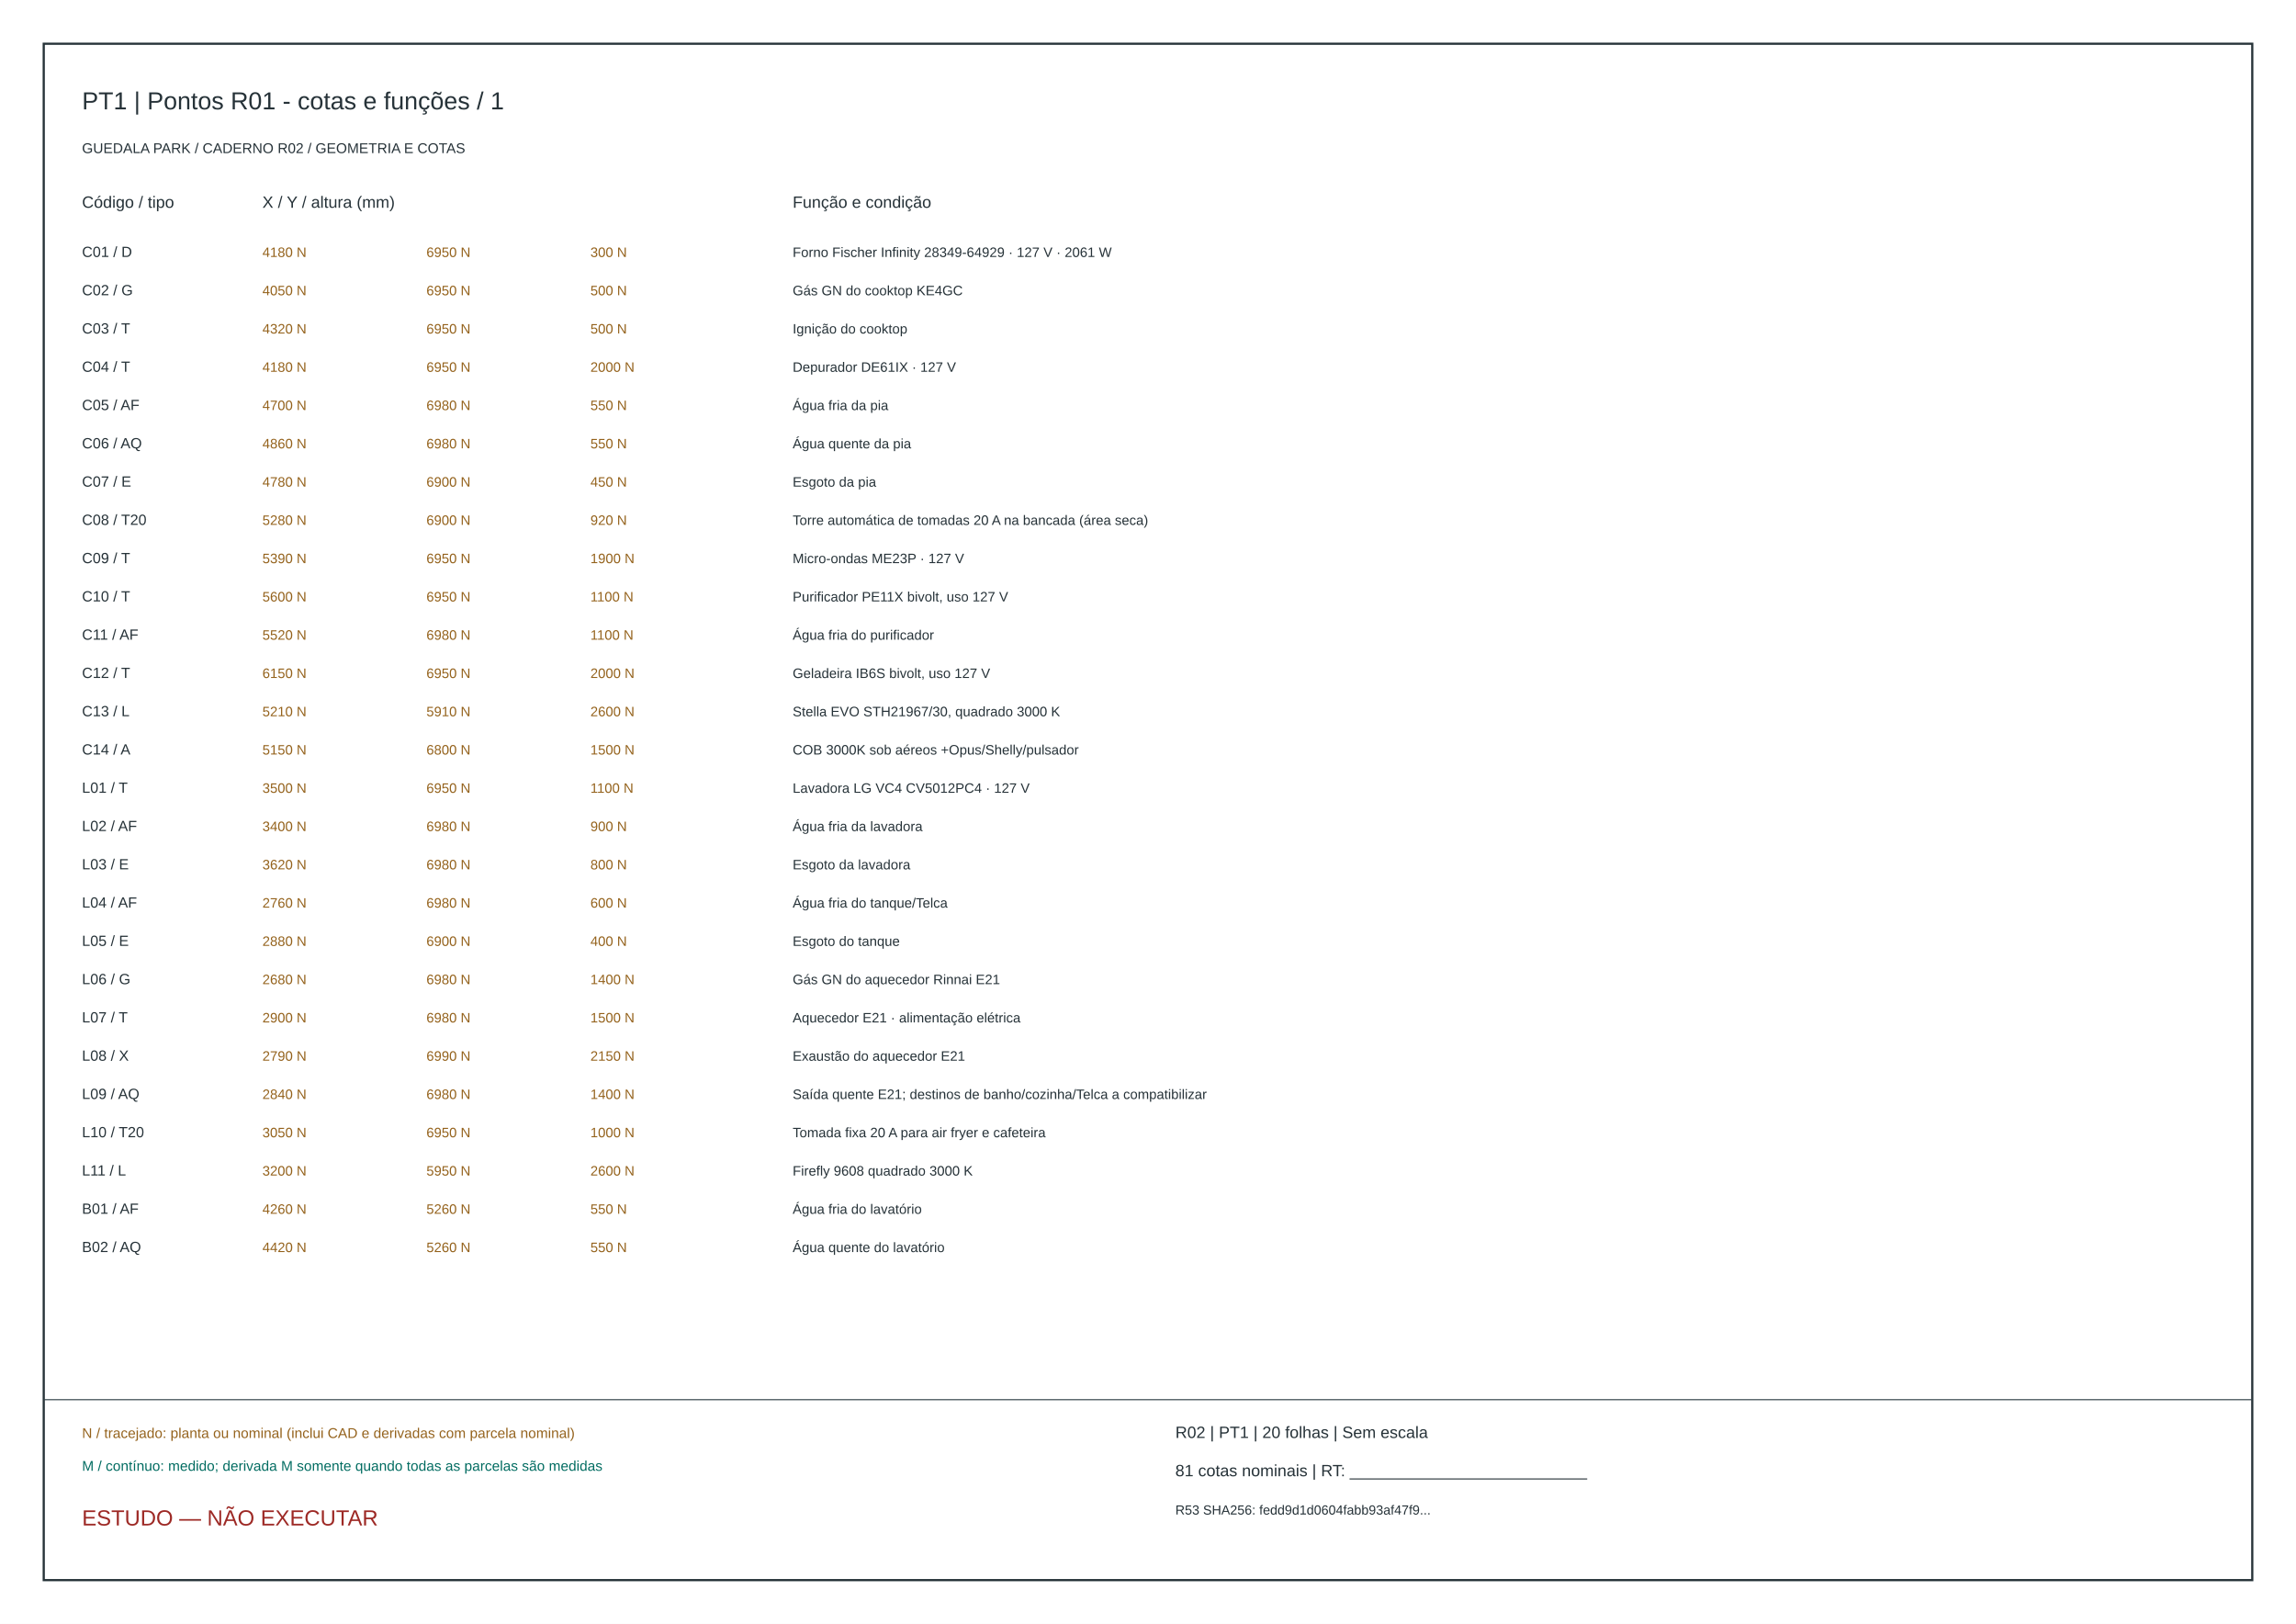
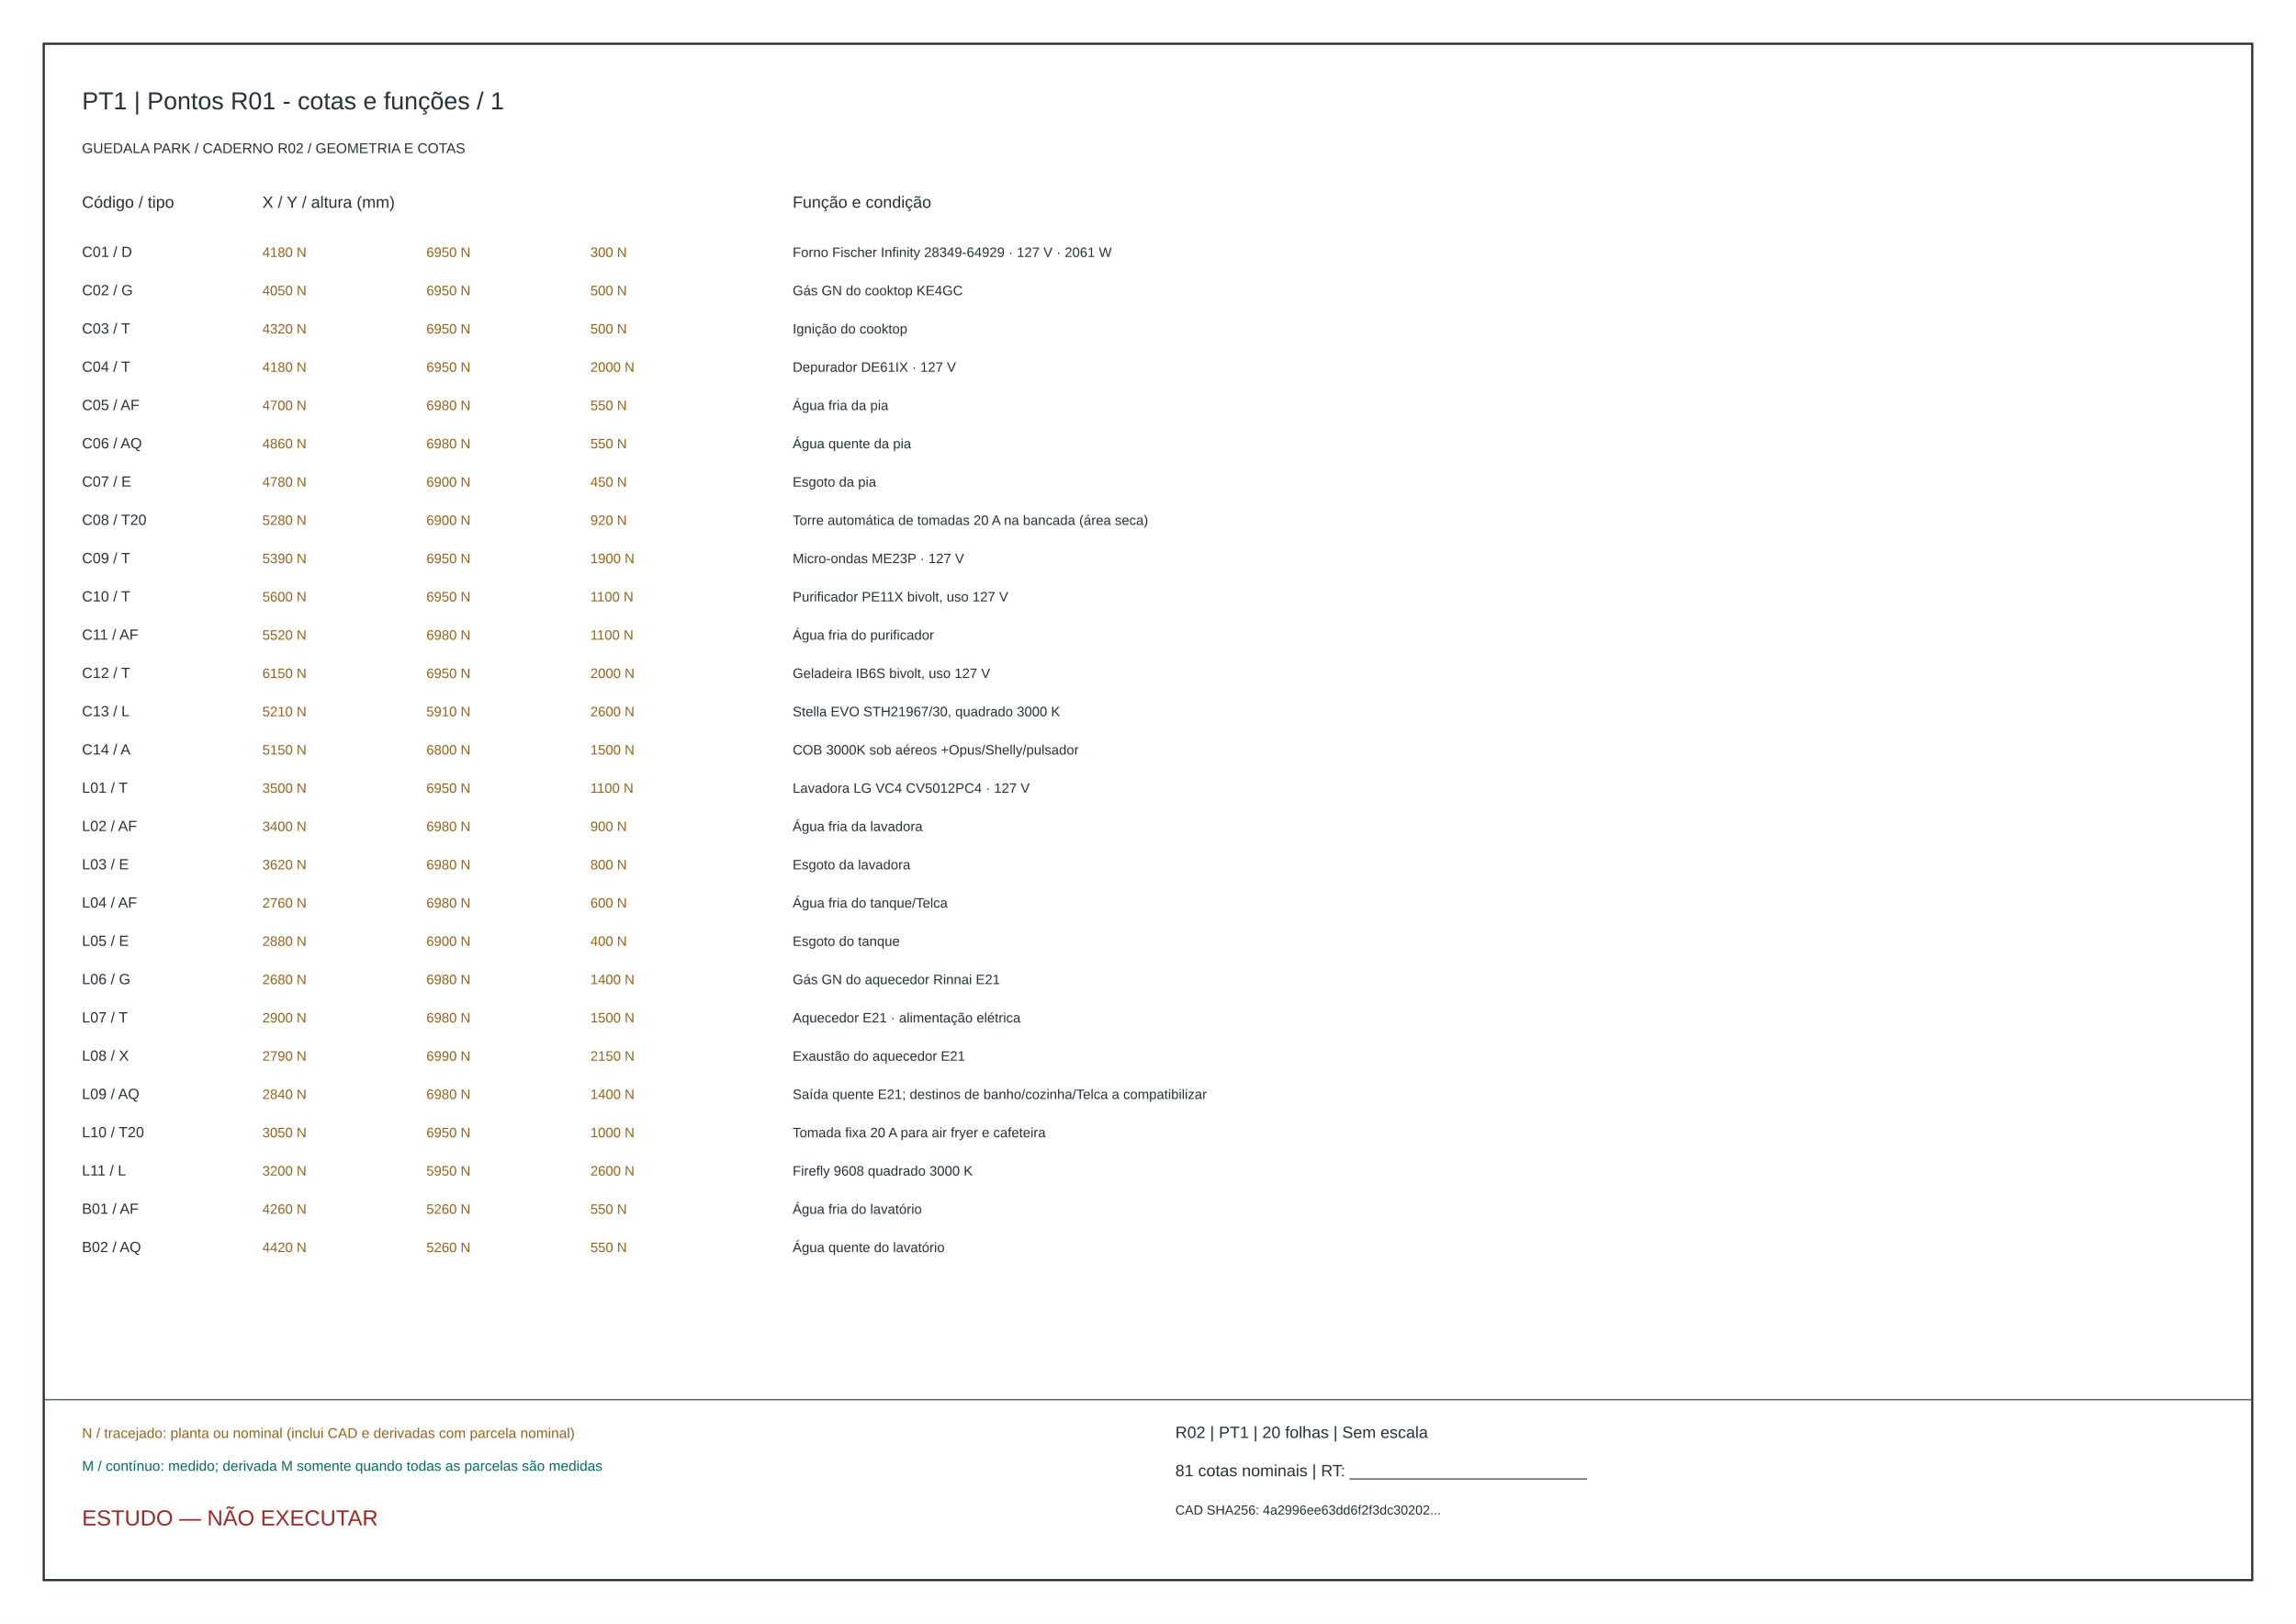
<svg xmlns="http://www.w3.org/2000/svg" width="420mm" height="297mm" viewBox="0 0 420 297">
  <rect width="420" height="297" fill="white" />
  <text x="15" y="38" font-family="Arial, sans-serif" font-size="3" fill="#263238">Código / tipo</text>
  <text x="48" y="38" font-family="Arial, sans-serif" font-size="3" fill="#263238">X / Y / altura (mm)</text>
  <text x="145" y="38" font-family="Arial, sans-serif" font-size="3" fill="#263238">Função e condição</text>
  <text x="15" y="47" font-family="Arial, sans-serif" font-size="2.7" fill="#263238">C01 / D</text>
  <text x="48" y="47" font-family="Arial, sans-serif" font-size="2.5" fill="#94621c">4180 N</text>
  <text x="78" y="47" font-family="Arial, sans-serif" font-size="2.5" fill="#94621c">6950 N</text>
  <text x="108" y="47" font-family="Arial, sans-serif" font-size="2.5" fill="#94621c">300 N</text>
  <text x="145" y="47" font-family="Arial, sans-serif" font-size="2.5" fill="#263238">Forno Fischer Infinity 28349-64929 · 127 V · 2061 W</text>
  <text x="15" y="54" font-family="Arial, sans-serif" font-size="2.7" fill="#263238">C02 / G</text>
  <text x="48" y="54" font-family="Arial, sans-serif" font-size="2.5" fill="#94621c">4050 N</text>
  <text x="78" y="54" font-family="Arial, sans-serif" font-size="2.5" fill="#94621c">6950 N</text>
  <text x="108" y="54" font-family="Arial, sans-serif" font-size="2.5" fill="#94621c">500 N</text>
  <text x="145" y="54" font-family="Arial, sans-serif" font-size="2.5" fill="#263238">Gás GN do cooktop KE4GC</text>
  <text x="15" y="61" font-family="Arial, sans-serif" font-size="2.7" fill="#263238">C03 / T</text>
  <text x="48" y="61" font-family="Arial, sans-serif" font-size="2.5" fill="#94621c">4320 N</text>
  <text x="78" y="61" font-family="Arial, sans-serif" font-size="2.5" fill="#94621c">6950 N</text>
  <text x="108" y="61" font-family="Arial, sans-serif" font-size="2.5" fill="#94621c">500 N</text>
  <text x="145" y="61" font-family="Arial, sans-serif" font-size="2.5" fill="#263238">Ignição do cooktop</text>
  <text x="15" y="68" font-family="Arial, sans-serif" font-size="2.7" fill="#263238">C04 / T</text>
  <text x="48" y="68" font-family="Arial, sans-serif" font-size="2.5" fill="#94621c">4180 N</text>
  <text x="78" y="68" font-family="Arial, sans-serif" font-size="2.5" fill="#94621c">6950 N</text>
  <text x="108" y="68" font-family="Arial, sans-serif" font-size="2.5" fill="#94621c">2000 N</text>
  <text x="145" y="68" font-family="Arial, sans-serif" font-size="2.5" fill="#263238">Depurador DE61IX · 127 V</text>
  <text x="15" y="75" font-family="Arial, sans-serif" font-size="2.7" fill="#263238">C05 / AF</text>
  <text x="48" y="75" font-family="Arial, sans-serif" font-size="2.5" fill="#94621c">4700 N</text>
  <text x="78" y="75" font-family="Arial, sans-serif" font-size="2.5" fill="#94621c">6980 N</text>
  <text x="108" y="75" font-family="Arial, sans-serif" font-size="2.5" fill="#94621c">550 N</text>
  <text x="145" y="75" font-family="Arial, sans-serif" font-size="2.5" fill="#263238">Água fria da pia</text>
  <text x="15" y="82" font-family="Arial, sans-serif" font-size="2.7" fill="#263238">C06 / AQ</text>
  <text x="48" y="82" font-family="Arial, sans-serif" font-size="2.5" fill="#94621c">4860 N</text>
  <text x="78" y="82" font-family="Arial, sans-serif" font-size="2.5" fill="#94621c">6980 N</text>
  <text x="108" y="82" font-family="Arial, sans-serif" font-size="2.5" fill="#94621c">550 N</text>
  <text x="145" y="82" font-family="Arial, sans-serif" font-size="2.5" fill="#263238">Água quente da pia</text>
  <text x="15" y="89" font-family="Arial, sans-serif" font-size="2.7" fill="#263238">C07 / E</text>
  <text x="48" y="89" font-family="Arial, sans-serif" font-size="2.5" fill="#94621c">4780 N</text>
  <text x="78" y="89" font-family="Arial, sans-serif" font-size="2.5" fill="#94621c">6900 N</text>
  <text x="108" y="89" font-family="Arial, sans-serif" font-size="2.5" fill="#94621c">450 N</text>
  <text x="145" y="89" font-family="Arial, sans-serif" font-size="2.5" fill="#263238">Esgoto da pia</text>
  <text x="15" y="96" font-family="Arial, sans-serif" font-size="2.7" fill="#263238">C08 / T20</text>
  <text x="48" y="96" font-family="Arial, sans-serif" font-size="2.5" fill="#94621c">5280 N</text>
  <text x="78" y="96" font-family="Arial, sans-serif" font-size="2.5" fill="#94621c">6900 N</text>
  <text x="108" y="96" font-family="Arial, sans-serif" font-size="2.5" fill="#94621c">920 N</text>
  <text x="145" y="96" font-family="Arial, sans-serif" font-size="2.5" fill="#263238">Torre automática de tomadas 20 A na bancada (área seca)</text>
  <text x="15" y="103" font-family="Arial, sans-serif" font-size="2.7" fill="#263238">C09 / T</text>
  <text x="48" y="103" font-family="Arial, sans-serif" font-size="2.5" fill="#94621c">5390 N</text>
  <text x="78" y="103" font-family="Arial, sans-serif" font-size="2.5" fill="#94621c">6950 N</text>
  <text x="108" y="103" font-family="Arial, sans-serif" font-size="2.5" fill="#94621c">1900 N</text>
  <text x="145" y="103" font-family="Arial, sans-serif" font-size="2.5" fill="#263238">Micro-ondas ME23P · 127 V</text>
  <text x="15" y="110" font-family="Arial, sans-serif" font-size="2.7" fill="#263238">C10 / T</text>
  <text x="48" y="110" font-family="Arial, sans-serif" font-size="2.5" fill="#94621c">5600 N</text>
  <text x="78" y="110" font-family="Arial, sans-serif" font-size="2.5" fill="#94621c">6950 N</text>
  <text x="108" y="110" font-family="Arial, sans-serif" font-size="2.5" fill="#94621c">1100 N</text>
  <text x="145" y="110" font-family="Arial, sans-serif" font-size="2.5" fill="#263238">Purificador PE11X bivolt, uso 127 V</text>
  <text x="15" y="117" font-family="Arial, sans-serif" font-size="2.7" fill="#263238">C11 / AF</text>
  <text x="48" y="117" font-family="Arial, sans-serif" font-size="2.5" fill="#94621c">5520 N</text>
  <text x="78" y="117" font-family="Arial, sans-serif" font-size="2.5" fill="#94621c">6980 N</text>
  <text x="108" y="117" font-family="Arial, sans-serif" font-size="2.5" fill="#94621c">1100 N</text>
  <text x="145" y="117" font-family="Arial, sans-serif" font-size="2.5" fill="#263238">Água fria do purificador</text>
  <text x="15" y="124" font-family="Arial, sans-serif" font-size="2.7" fill="#263238">C12 / T</text>
  <text x="48" y="124" font-family="Arial, sans-serif" font-size="2.5" fill="#94621c">6150 N</text>
  <text x="78" y="124" font-family="Arial, sans-serif" font-size="2.5" fill="#94621c">6950 N</text>
  <text x="108" y="124" font-family="Arial, sans-serif" font-size="2.5" fill="#94621c">2000 N</text>
  <text x="145" y="124" font-family="Arial, sans-serif" font-size="2.5" fill="#263238">Geladeira IB6S bivolt, uso 127 V</text>
  <text x="15" y="131" font-family="Arial, sans-serif" font-size="2.7" fill="#263238">C13 / L</text>
  <text x="48" y="131" font-family="Arial, sans-serif" font-size="2.5" fill="#94621c">5210 N</text>
  <text x="78" y="131" font-family="Arial, sans-serif" font-size="2.5" fill="#94621c">5910 N</text>
  <text x="108" y="131" font-family="Arial, sans-serif" font-size="2.5" fill="#94621c">2600 N</text>
  <text x="145" y="131" font-family="Arial, sans-serif" font-size="2.5" fill="#263238">Stella EVO STH21967/30, quadrado 3000 K</text>
  <text x="15" y="138" font-family="Arial, sans-serif" font-size="2.7" fill="#263238">C14 / A</text>
  <text x="48" y="138" font-family="Arial, sans-serif" font-size="2.5" fill="#94621c">5150 N</text>
  <text x="78" y="138" font-family="Arial, sans-serif" font-size="2.5" fill="#94621c">6800 N</text>
  <text x="108" y="138" font-family="Arial, sans-serif" font-size="2.5" fill="#94621c">1500 N</text>
  <text x="145" y="138" font-family="Arial, sans-serif" font-size="2.5" fill="#263238">COB 3000K sob aéreos +Opus/Shelly/pulsador</text>
  <text x="15" y="145" font-family="Arial, sans-serif" font-size="2.7" fill="#263238">L01 / T</text>
  <text x="48" y="145" font-family="Arial, sans-serif" font-size="2.5" fill="#94621c">3500 N</text>
  <text x="78" y="145" font-family="Arial, sans-serif" font-size="2.5" fill="#94621c">6950 N</text>
  <text x="108" y="145" font-family="Arial, sans-serif" font-size="2.5" fill="#94621c">1100 N</text>
  <text x="145" y="145" font-family="Arial, sans-serif" font-size="2.5" fill="#263238">Lavadora LG VC4 CV5012PC4 · 127 V</text>
  <text x="15" y="152" font-family="Arial, sans-serif" font-size="2.7" fill="#263238">L02 / AF</text>
  <text x="48" y="152" font-family="Arial, sans-serif" font-size="2.5" fill="#94621c">3400 N</text>
  <text x="78" y="152" font-family="Arial, sans-serif" font-size="2.5" fill="#94621c">6980 N</text>
  <text x="108" y="152" font-family="Arial, sans-serif" font-size="2.5" fill="#94621c">900 N</text>
  <text x="145" y="152" font-family="Arial, sans-serif" font-size="2.5" fill="#263238">Água fria da lavadora</text>
  <text x="15" y="159" font-family="Arial, sans-serif" font-size="2.7" fill="#263238">L03 / E</text>
  <text x="48" y="159" font-family="Arial, sans-serif" font-size="2.5" fill="#94621c">3620 N</text>
  <text x="78" y="159" font-family="Arial, sans-serif" font-size="2.5" fill="#94621c">6980 N</text>
  <text x="108" y="159" font-family="Arial, sans-serif" font-size="2.5" fill="#94621c">800 N</text>
  <text x="145" y="159" font-family="Arial, sans-serif" font-size="2.5" fill="#263238">Esgoto da lavadora</text>
  <text x="15" y="166" font-family="Arial, sans-serif" font-size="2.7" fill="#263238">L04 / AF</text>
  <text x="48" y="166" font-family="Arial, sans-serif" font-size="2.5" fill="#94621c">2760 N</text>
  <text x="78" y="166" font-family="Arial, sans-serif" font-size="2.5" fill="#94621c">6980 N</text>
  <text x="108" y="166" font-family="Arial, sans-serif" font-size="2.5" fill="#94621c">600 N</text>
  <text x="145" y="166" font-family="Arial, sans-serif" font-size="2.5" fill="#263238">Água fria do tanque/Telca</text>
  <text x="15" y="173" font-family="Arial, sans-serif" font-size="2.7" fill="#263238">L05 / E</text>
  <text x="48" y="173" font-family="Arial, sans-serif" font-size="2.5" fill="#94621c">2880 N</text>
  <text x="78" y="173" font-family="Arial, sans-serif" font-size="2.5" fill="#94621c">6900 N</text>
  <text x="108" y="173" font-family="Arial, sans-serif" font-size="2.5" fill="#94621c">400 N</text>
  <text x="145" y="173" font-family="Arial, sans-serif" font-size="2.5" fill="#263238">Esgoto do tanque</text>
  <text x="15" y="180" font-family="Arial, sans-serif" font-size="2.7" fill="#263238">L06 / G</text>
  <text x="48" y="180" font-family="Arial, sans-serif" font-size="2.5" fill="#94621c">2680 N</text>
  <text x="78" y="180" font-family="Arial, sans-serif" font-size="2.5" fill="#94621c">6980 N</text>
  <text x="108" y="180" font-family="Arial, sans-serif" font-size="2.5" fill="#94621c">1400 N</text>
  <text x="145" y="180" font-family="Arial, sans-serif" font-size="2.5" fill="#263238">Gás GN do aquecedor Rinnai E21</text>
  <text x="15" y="187" font-family="Arial, sans-serif" font-size="2.7" fill="#263238">L07 / T</text>
  <text x="48" y="187" font-family="Arial, sans-serif" font-size="2.5" fill="#94621c">2900 N</text>
  <text x="78" y="187" font-family="Arial, sans-serif" font-size="2.5" fill="#94621c">6980 N</text>
  <text x="108" y="187" font-family="Arial, sans-serif" font-size="2.5" fill="#94621c">1500 N</text>
  <text x="145" y="187" font-family="Arial, sans-serif" font-size="2.5" fill="#263238">Aquecedor E21 · alimentação elétrica</text>
  <text x="15" y="194" font-family="Arial, sans-serif" font-size="2.7" fill="#263238">L08 / X</text>
  <text x="48" y="194" font-family="Arial, sans-serif" font-size="2.5" fill="#94621c">2790 N</text>
  <text x="78" y="194" font-family="Arial, sans-serif" font-size="2.5" fill="#94621c">6990 N</text>
  <text x="108" y="194" font-family="Arial, sans-serif" font-size="2.5" fill="#94621c">2150 N</text>
  <text x="145" y="194" font-family="Arial, sans-serif" font-size="2.5" fill="#263238">Exaustão do aquecedor E21</text>
  <text x="15" y="201" font-family="Arial, sans-serif" font-size="2.7" fill="#263238">L09 / AQ</text>
  <text x="48" y="201" font-family="Arial, sans-serif" font-size="2.5" fill="#94621c">2840 N</text>
  <text x="78" y="201" font-family="Arial, sans-serif" font-size="2.5" fill="#94621c">6980 N</text>
  <text x="108" y="201" font-family="Arial, sans-serif" font-size="2.5" fill="#94621c">1400 N</text>
  <text x="145" y="201" font-family="Arial, sans-serif" font-size="2.5" fill="#263238">Saída quente E21; destinos de banho/cozinha/Telca a compatibilizar</text>
  <text x="15" y="208" font-family="Arial, sans-serif" font-size="2.7" fill="#263238">L10 / T20</text>
  <text x="48" y="208" font-family="Arial, sans-serif" font-size="2.5" fill="#94621c">3050 N</text>
  <text x="78" y="208" font-family="Arial, sans-serif" font-size="2.5" fill="#94621c">6950 N</text>
  <text x="108" y="208" font-family="Arial, sans-serif" font-size="2.5" fill="#94621c">1000 N</text>
  <text x="145" y="208" font-family="Arial, sans-serif" font-size="2.5" fill="#263238">Tomada fixa 20 A para air fryer e cafeteira</text>
  <text x="15" y="215" font-family="Arial, sans-serif" font-size="2.7" fill="#263238">L11 / L</text>
  <text x="48" y="215" font-family="Arial, sans-serif" font-size="2.5" fill="#94621c">3200 N</text>
  <text x="78" y="215" font-family="Arial, sans-serif" font-size="2.5" fill="#94621c">5950 N</text>
  <text x="108" y="215" font-family="Arial, sans-serif" font-size="2.5" fill="#94621c">2600 N</text>
  <text x="145" y="215" font-family="Arial, sans-serif" font-size="2.5" fill="#263238">Firefly 9608 quadrado 3000 K</text>
  <text x="15" y="222" font-family="Arial, sans-serif" font-size="2.7" fill="#263238">B01 / AF</text>
  <text x="48" y="222" font-family="Arial, sans-serif" font-size="2.5" fill="#94621c">4260 N</text>
  <text x="78" y="222" font-family="Arial, sans-serif" font-size="2.5" fill="#94621c">5260 N</text>
  <text x="108" y="222" font-family="Arial, sans-serif" font-size="2.5" fill="#94621c">550 N</text>
  <text x="145" y="222" font-family="Arial, sans-serif" font-size="2.5" fill="#263238">Água fria do lavatório</text>
  <text x="15" y="229" font-family="Arial, sans-serif" font-size="2.7" fill="#263238">B02 / AQ</text>
  <text x="48" y="229" font-family="Arial, sans-serif" font-size="2.5" fill="#94621c">4420 N</text>
  <text x="78" y="229" font-family="Arial, sans-serif" font-size="2.5" fill="#94621c">5260 N</text>
  <text x="108" y="229" font-family="Arial, sans-serif" font-size="2.5" fill="#94621c">550 N</text>
  <text x="145" y="229" font-family="Arial, sans-serif" font-size="2.5" fill="#263238">Água quente do lavatório</text>
  <rect x="8" y="8" width="404" height="281" stroke="#263238" fill="none" stroke-width="0.4" />
  <text x="15" y="20" font-family="Arial, sans-serif" font-size="4.5" fill="#263238">PT1 | Pontos R01 - cotas e funções / 1</text>
  <text x="15" y="28" font-family="Arial, sans-serif" font-size="2.6" fill="#263238">GUEDALA PARK  /  CADERNO R02  /  GEOMETRIA E COTAS</text>
  <line x1="8" y1="256" x2="412" y2="256" stroke="#34434a" stroke-width="0.2" />
  <text x="15" y="263" font-family="Arial, sans-serif" font-size="2.6" fill="#94621c">N / tracejado: planta ou nominal (inclui CAD e derivadas com parcela nominal)</text>
  <text x="15" y="269" font-family="Arial, sans-serif" font-size="2.6" fill="#006b60">M / contínuo: medido; derivada M somente quando todas as parcelas são medidas</text>
  <text x="15" y="279" font-family="Arial, sans-serif" font-size="4" fill="#9d2925">ESTUDO — NÃO EXECUTAR</text>
  <text x="215" y="263" font-family="Arial, sans-serif" font-size="3" fill="#263238">R02 | PT1 | 20 folhas | Sem escala</text>
  <text x="215" y="270" font-family="Arial, sans-serif" font-size="3" fill="#263238">81 cotas nominais | RT: __________________________</text>
-   <text x="215" y="277" font-family="Arial, sans-serif" font-size="2.4" fill="#263238">R53 SHA256: fedd9d1d0604fabb93af47f9...</text>
+   <text x="215" y="277" font-family="Arial, sans-serif" font-size="2.4" fill="#263238">CAD SHA256: 4a2996ee63dd6f2f3dc30202...</text>
</svg>
